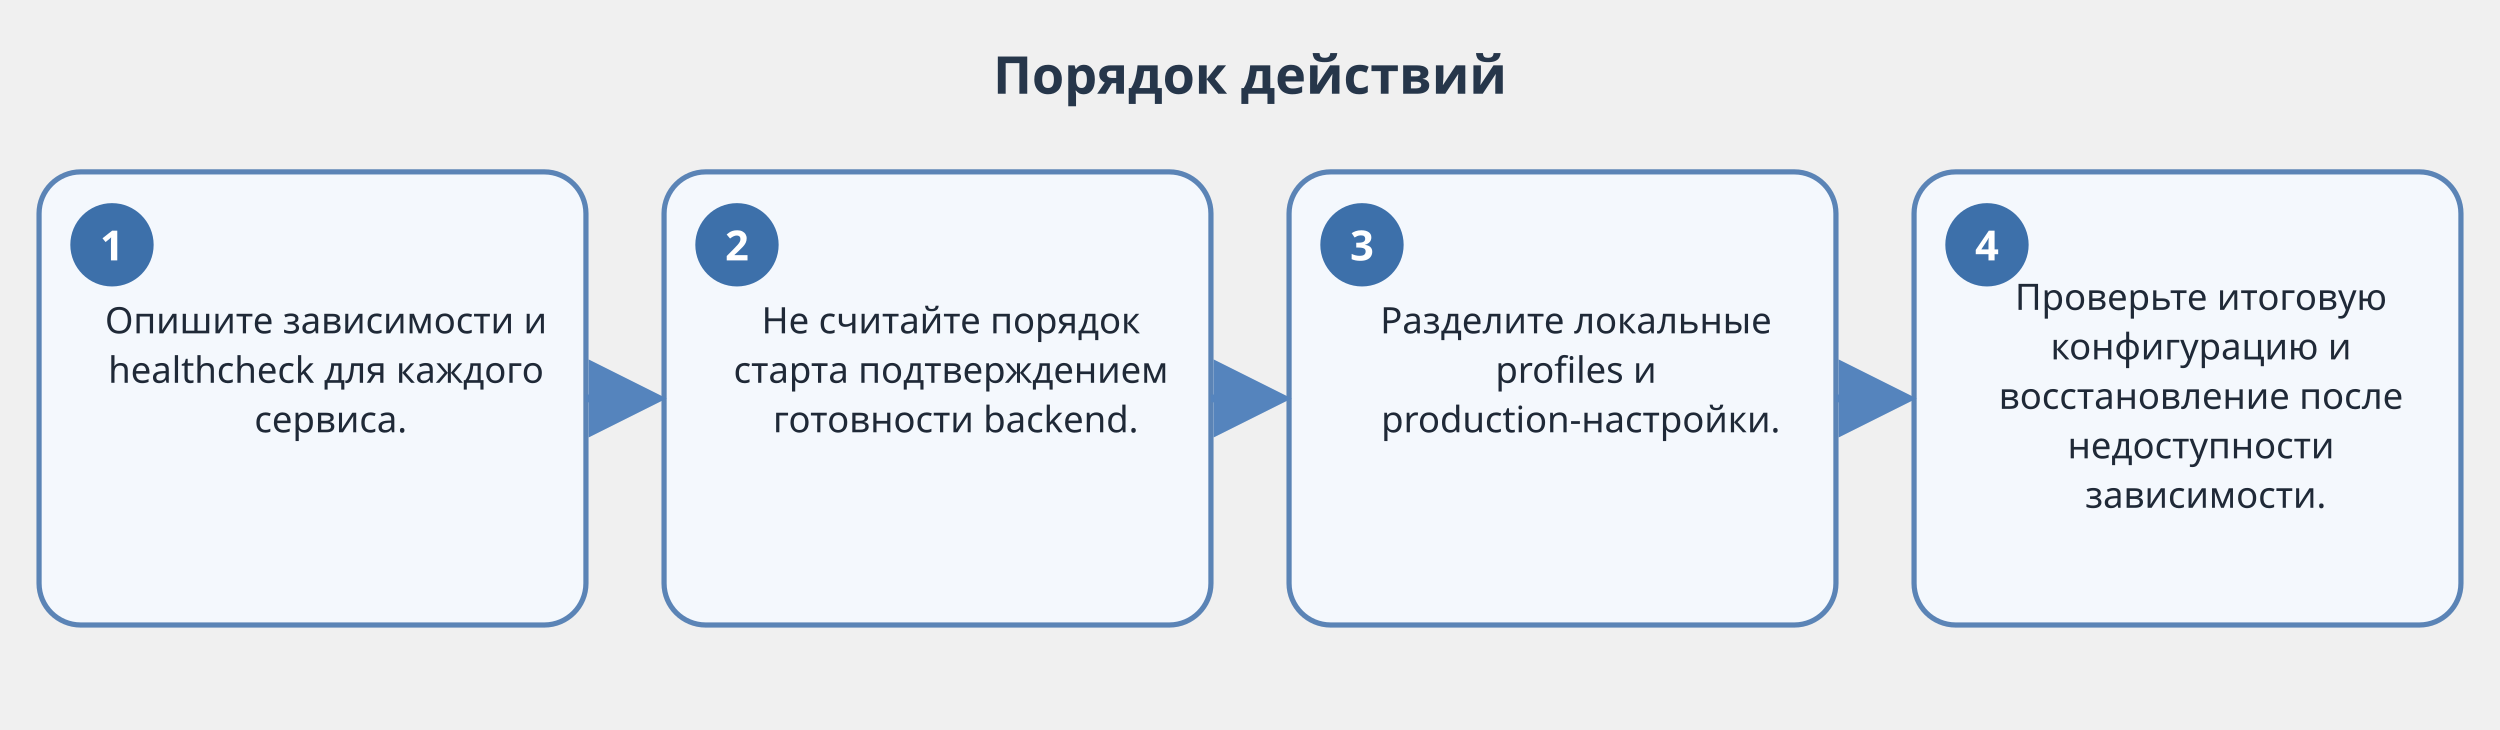
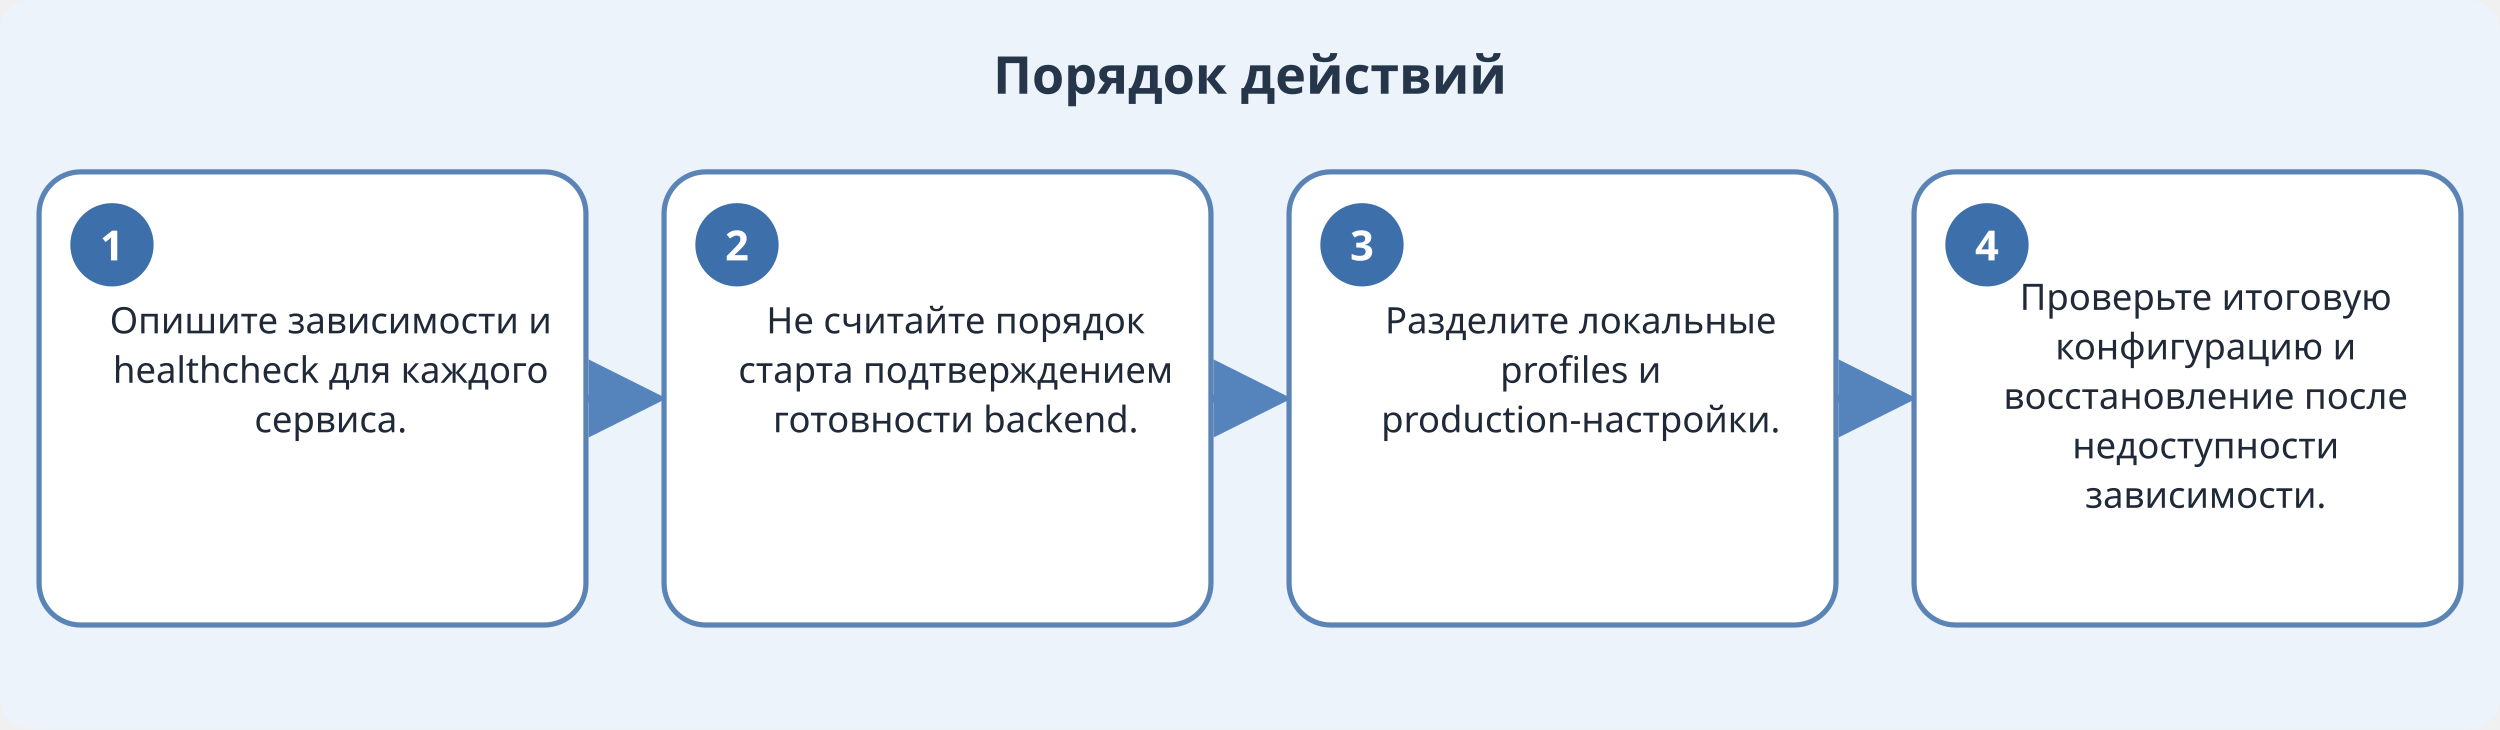
<svg xmlns="http://www.w3.org/2000/svg" width="960" height="280" viewBox="0 0 960 280" role="img" aria-labelledby="title desc">
  <defs>
    <marker id="arrow" markerWidth="10" markerHeight="10" refX="8" refY="5" orient="auto">
      <path d="M 0 0 L 10 5 L 0 10 z" fill="#5584bd" />
    </marker>
  </defs>
+   <rect id="canvas" x="0" y="0" width="960" height="280" rx="12" fill="#edf3fa" />
  <text x="480" y="36" text-anchor="middle" font-family="sans-serif" font-size="20" font-weight="700" fill="#26364a">Порядок действий</text>
-   <rect x="15" y="66" width="210" height="174" rx="16" fill="#f4f8fd" stroke="#5b84b6" stroke-width="2" />
+   <rect class="step-card" x="15" y="66" width="210" height="174" rx="16" fill="#ffffff" stroke="#5b84b6" stroke-width="2" />
  <circle cx="43" cy="94" r="16" fill="#3d70aa" />
  <text x="43" y="100" text-anchor="middle" font-family="sans-serif" font-size="16" font-weight="700" fill="#ffffff">1</text>
-   <text x="127" y="128" text-anchor="middle" font-family="sans-serif" font-size="14" fill="#1f2937">
-     <tspan x="127" dy="0">Опишите зависимости и</tspan>
-     <tspan x="127" dy="19">healthcheck для каждого</tspan>
-     <tspan x="127" dy="19">сервиса.</tspan>
-   </text>
-   <rect x="255" y="66" width="210" height="174" rx="16" fill="#f4f8fd" stroke="#5b84b6" stroke-width="2" />
+   <text class="step-label" x="127" y="128" text-anchor="middle" font-family="sans-serif" font-size="14" fill="#1f2937">Опишите зависимости и</text>
+   <text class="step-label" x="127" y="147" text-anchor="middle" font-family="sans-serif" font-size="14" fill="#1f2937">healthcheck для каждого</text>
+   <text class="step-label" x="127" y="166" text-anchor="middle" font-family="sans-serif" font-size="14" fill="#1f2937">сервиса.</text>
+   <rect class="step-card" x="255" y="66" width="210" height="174" rx="16" fill="#ffffff" stroke="#5b84b6" stroke-width="2" />
  <circle cx="283" cy="94" r="16" fill="#3d70aa" />
  <text x="283" y="100" text-anchor="middle" font-family="sans-serif" font-size="16" font-weight="700" fill="#ffffff">2</text>
-   <text x="367" y="128" text-anchor="middle" font-family="sans-serif" font-size="14" fill="#1f2937">
-     <tspan x="367" dy="0">Не считайте порядок</tspan>
-     <tspan x="367" dy="19">старта подтверждением</tspan>
-     <tspan x="367" dy="19">готовности backend.</tspan>
-   </text>
-   <rect x="495" y="66" width="210" height="174" rx="16" fill="#f4f8fd" stroke="#5b84b6" stroke-width="2" />
+   <text class="step-label" x="367" y="128" text-anchor="middle" font-family="sans-serif" font-size="14" fill="#1f2937">Не считайте порядок</text>
+   <text class="step-label" x="367" y="147" text-anchor="middle" font-family="sans-serif" font-size="14" fill="#1f2937">старта подтверждением</text>
+   <text class="step-label" x="367" y="166" text-anchor="middle" font-family="sans-serif" font-size="14" fill="#1f2937">готовности backend.</text>
+   <rect class="step-card" x="495" y="66" width="210" height="174" rx="16" fill="#ffffff" stroke="#5b84b6" stroke-width="2" />
  <circle cx="523" cy="94" r="16" fill="#3d70aa" />
  <text x="523" y="100" text-anchor="middle" font-family="sans-serif" font-size="16" font-weight="700" fill="#ffffff">3</text>
-   <text x="607" y="128" text-anchor="middle" font-family="sans-serif" font-size="14" fill="#1f2937">
-     <tspan x="607" dy="0">Разделите локальные</tspan>
-     <tspan x="607" dy="19">profiles и</tspan>
-     <tspan x="607" dy="19">production-настройки.</tspan>
-   </text>
-   <rect x="735" y="66" width="210" height="174" rx="16" fill="#f4f8fd" stroke="#5b84b6" stroke-width="2" />
+   <text class="step-label" x="607" y="128" text-anchor="middle" font-family="sans-serif" font-size="14" fill="#1f2937">Разделите локальные</text>
+   <text class="step-label" x="607" y="147" text-anchor="middle" font-family="sans-serif" font-size="14" fill="#1f2937">profiles и</text>
+   <text class="step-label" x="607" y="166" text-anchor="middle" font-family="sans-serif" font-size="14" fill="#1f2937">production-настройки.</text>
+   <rect class="step-card" x="735" y="66" width="210" height="174" rx="16" fill="#ffffff" stroke="#5b84b6" stroke-width="2" />
  <circle cx="763" cy="94" r="16" fill="#3d70aa" />
  <text x="763" y="100" text-anchor="middle" font-family="sans-serif" font-size="16" font-weight="700" fill="#ffffff">4</text>
-   <text x="847" y="119" text-anchor="middle" font-family="sans-serif" font-size="14" fill="#1f2937">
-     <tspan x="847" dy="0">Проверьте итоговую</tspan>
-     <tspan x="847" dy="19">конфигурацию и</tspan>
-     <tspan x="847" dy="19">восстановление после</tspan>
-     <tspan x="847" dy="19">недоступности</tspan>
-     <tspan x="847" dy="19">зависимости.</tspan>
-   </text>
+   <text class="step-label" x="847" y="119" text-anchor="middle" font-family="sans-serif" font-size="14" fill="#1f2937">Проверьте итоговую</text>
+   <text class="step-label" x="847" y="138" text-anchor="middle" font-family="sans-serif" font-size="14" fill="#1f2937">конфигурацию и</text>
+   <text class="step-label" x="847" y="157" text-anchor="middle" font-family="sans-serif" font-size="14" fill="#1f2937">восстановление после</text>
+   <text class="step-label" x="847" y="176" text-anchor="middle" font-family="sans-serif" font-size="14" fill="#1f2937">недоступности</text>
+   <text class="step-label" x="847" y="195" text-anchor="middle" font-family="sans-serif" font-size="14" fill="#1f2937">зависимости.</text>
  <line x1="225" y1="153" x2="250" y2="153" stroke="#5584bd" stroke-width="3" marker-end="url(#arrow)" />
  <line x1="465" y1="153" x2="490" y2="153" stroke="#5584bd" stroke-width="3" marker-end="url(#arrow)" />
  <line x1="705" y1="153" x2="730" y2="153" stroke="#5584bd" stroke-width="3" marker-end="url(#arrow)" />
</svg>
